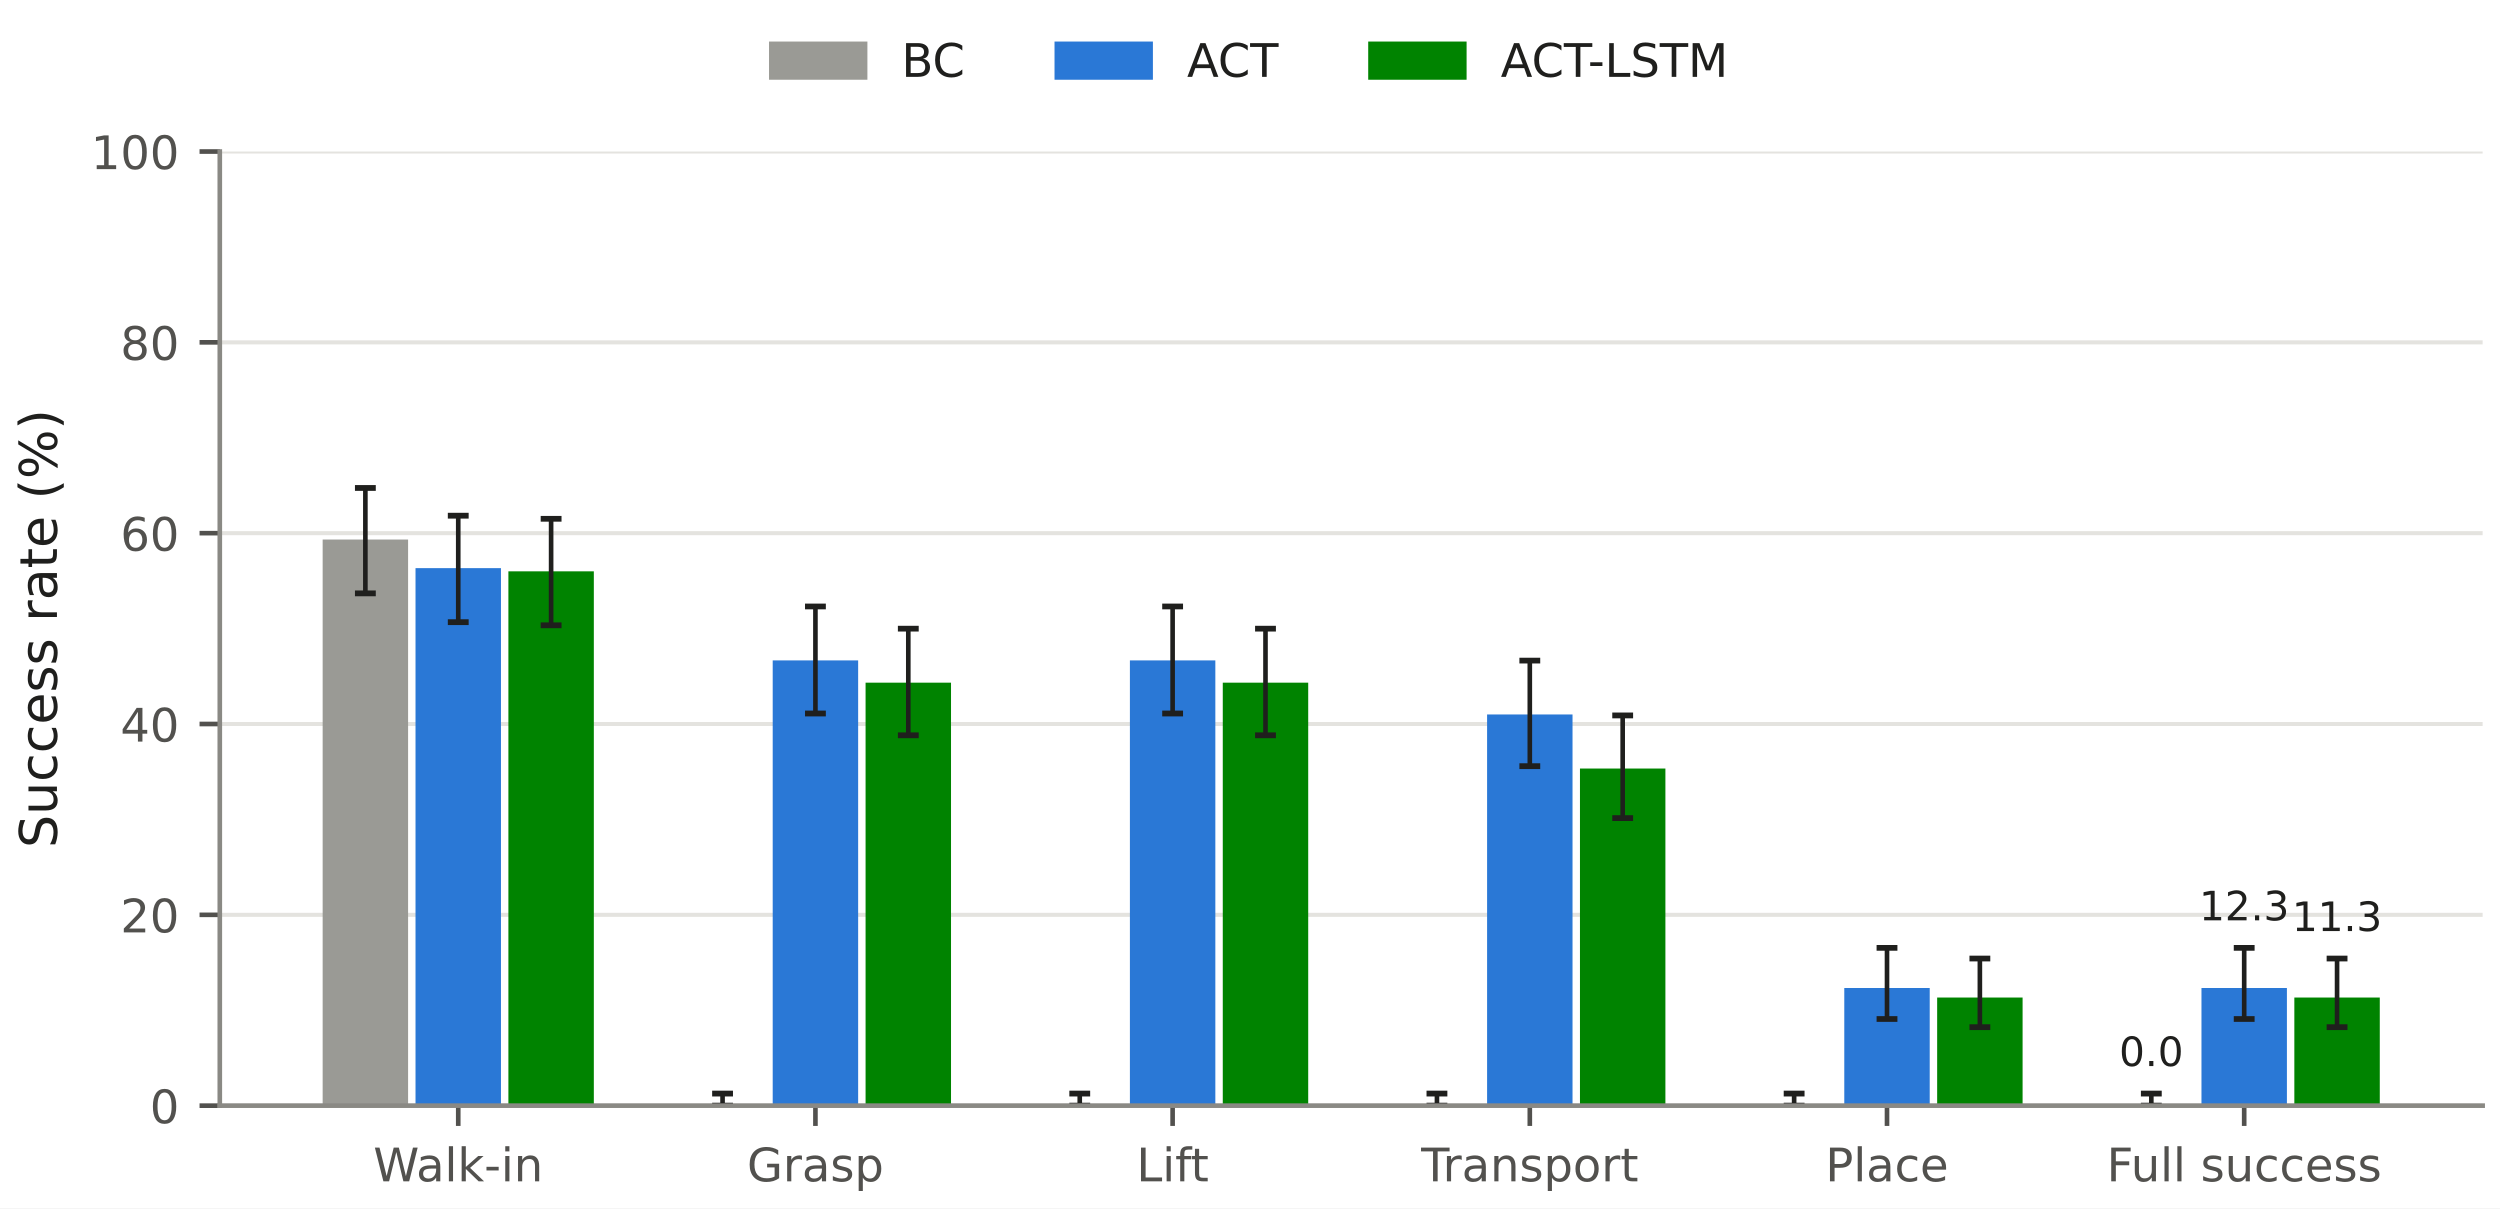
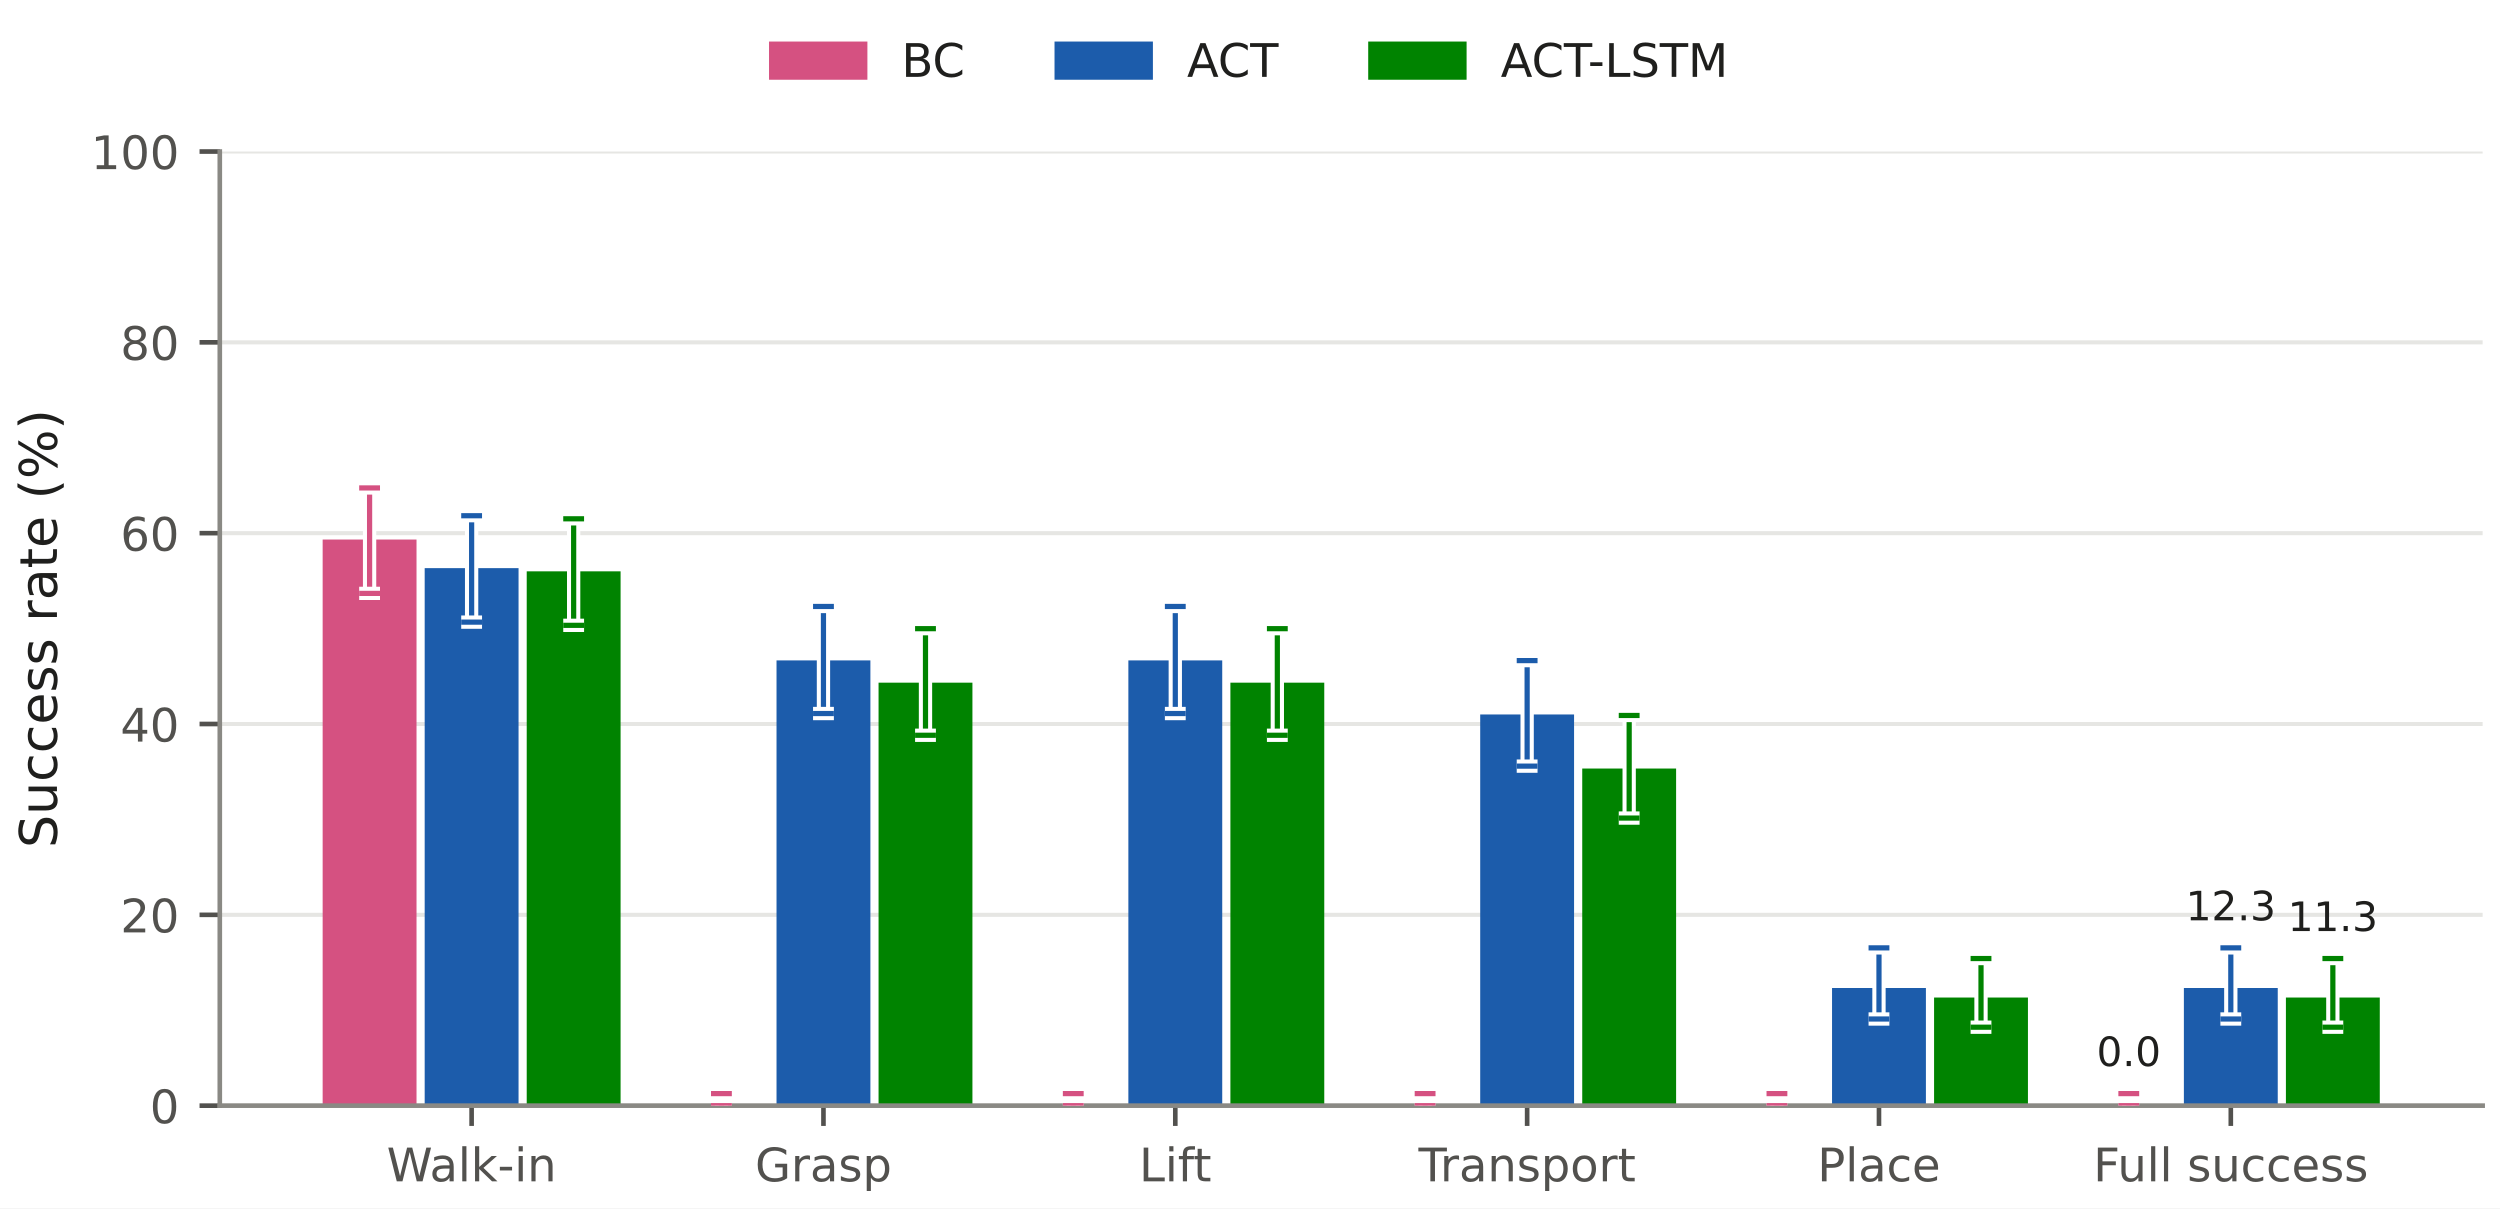
<svg xmlns="http://www.w3.org/2000/svg" xmlns:xlink="http://www.w3.org/1999/xlink" width="432pt" height="208.8pt" viewBox="0 0 432 208.8" version="1.1">
  <defs>
    <style type="text/css">*{stroke-linejoin: round; stroke-linecap: butt}</style>
  </defs>
  <g id="figure_1">
    <g id="patch_1">
      <path d="M 0 208.8  L 432 208.8  L 432 0  L 0 0  z " style="fill: #ffffff" />
    </g>
    <g id="axes_1">
      <g id="patch_2">
        <path d="M 37.981 191.057  L 429 191.057  L 429 26.183  L 37.981 26.183  z " style="fill: #ffffff" />
      </g>
      <g id="matplotlib.axis_1">
        <g id="xtick_1">
          <g id="line2d_1">
            <defs>
-               <path id="m5673104d78" d="M 0 0  L 0 3.5  " style="stroke: #52514e; stroke-width: 0.8" />
+               <path id="mef07e3d6de" d="M 0 0  L 0 3.5  " style="stroke: #52514e; stroke-width: 0.8" />
            </defs>
            <g>
-               <use xlink:href="#m5673104d78" x="79.184" y="191.057" style="fill: #52514e; stroke: #52514e; stroke-width: 0.8" />
+               <use xlink:href="#mef07e3d6de" x="81.496" y="191.057" style="fill: #52514e; stroke: #52514e; stroke-width: 0.8" />
            </g>
          </g>
          <g id="text_1">
-             <text style="fill: #52514e; font: 8px 'DejaVu Sans'; text-anchor: middle" x="79.184" y="204.136" transform="rotate(-0 79.184 204.136)">Walk-in</text>
+             <text style="fill: #52514e; font: 8px 'DejaVu Sans'; text-anchor: middle" x="81.496" y="204.136" transform="rotate(-0 81.4959 204.136)">Walk-in</text>
          </g>
        </g>
        <g id="xtick_2">
          <g id="line2d_2">
            <g>
-               <use xlink:href="#m5673104d78" x="140.906" y="191.057" style="fill: #52514e; stroke: #52514e; stroke-width: 0.8" />
+               <use xlink:href="#mef07e3d6de" x="142.294" y="191.057" style="fill: #52514e; stroke: #52514e; stroke-width: 0.8" />
            </g>
          </g>
          <g id="text_2">
-             <text style="fill: #52514e; font: 8px 'DejaVu Sans'; text-anchor: middle" x="140.906" y="204.136" transform="rotate(-0 140.9065 204.136)">Grasp</text>
+             <text style="fill: #52514e; font: 8px 'DejaVu Sans'; text-anchor: middle" x="142.294" y="204.136" transform="rotate(-0 142.2936 204.136)">Grasp</text>
          </g>
        </g>
        <g id="xtick_3">
          <g id="line2d_3">
            <g>
-               <use xlink:href="#m5673104d78" x="202.629" y="191.057" style="fill: #52514e; stroke: #52514e; stroke-width: 0.8" />
+               <use xlink:href="#mef07e3d6de" x="203.091" y="191.057" style="fill: #52514e; stroke: #52514e; stroke-width: 0.8" />
            </g>
          </g>
          <g id="text_3">
-             <text style="fill: #52514e; font: 8px 'DejaVu Sans'; text-anchor: middle" x="202.629" y="204.136" transform="rotate(-0 202.6289 204.136)">Lift</text>
+             <text style="fill: #52514e; font: 8px 'DejaVu Sans'; text-anchor: middle" x="203.091" y="204.136" transform="rotate(-0 203.0913 204.136)">Lift</text>
          </g>
        </g>
        <g id="xtick_4">
          <g id="line2d_4">
            <g>
-               <use xlink:href="#m5673104d78" x="264.351" y="191.057" style="fill: #52514e; stroke: #52514e; stroke-width: 0.8" />
+               <use xlink:href="#mef07e3d6de" x="263.889" y="191.057" style="fill: #52514e; stroke: #52514e; stroke-width: 0.8" />
            </g>
          </g>
          <g id="text_4">
-             <text style="fill: #52514e; font: 8px 'DejaVu Sans'; text-anchor: middle" x="264.351" y="204.136" transform="rotate(-0 264.3514 204.136)">Transport</text>
+             <text style="fill: #52514e; font: 8px 'DejaVu Sans'; text-anchor: middle" x="263.889" y="204.136" transform="rotate(-0 263.889 204.136)">Transport</text>
          </g>
        </g>
        <g id="xtick_5">
          <g id="line2d_5">
            <g>
-               <use xlink:href="#m5673104d78" x="326.074" y="191.057" style="fill: #52514e; stroke: #52514e; stroke-width: 0.8" />
+               <use xlink:href="#mef07e3d6de" x="324.687" y="191.057" style="fill: #52514e; stroke: #52514e; stroke-width: 0.8" />
            </g>
          </g>
          <g id="text_5">
-             <text style="fill: #52514e; font: 8px 'DejaVu Sans'; text-anchor: middle" x="326.074" y="204.136" transform="rotate(-0 326.0738 204.136)">Place</text>
+             <text style="fill: #52514e; font: 8px 'DejaVu Sans'; text-anchor: middle" x="324.687" y="204.136" transform="rotate(-0 324.6867 204.136)">Place</text>
          </g>
        </g>
        <g id="xtick_6">
          <g id="line2d_6">
            <g>
-               <use xlink:href="#m5673104d78" x="387.796" y="191.057" style="fill: #52514e; stroke: #52514e; stroke-width: 0.8" />
+               <use xlink:href="#mef07e3d6de" x="385.484" y="191.057" style="fill: #52514e; stroke: #52514e; stroke-width: 0.8" />
            </g>
          </g>
          <g id="text_6">
-             <text style="fill: #52514e; font: 8px 'DejaVu Sans'; text-anchor: middle" x="387.796" y="204.136" transform="rotate(-0 387.7963 204.136)">Full success</text>
+             <text style="fill: #52514e; font: 8px 'DejaVu Sans'; text-anchor: middle" x="385.484" y="204.136" transform="rotate(-0 385.4844 204.136)">Full success</text>
          </g>
        </g>
      </g>
      <g id="matplotlib.axis_2">
        <g id="ytick_1">
          <g id="line2d_7">
-             <path d="M 37.981 191.057  L 429 191.057  " clip-path="url(#p6063a4e8e9)" style="fill: none; stroke: #e4e3df; stroke-width: 0.7; stroke-linecap: square" />
+             <path d="M 37.981 191.057  L 429 191.057  " clip-path="url(#pc37263e09a)" style="fill: none; stroke: #e6e6e3; stroke-width: 0.7; stroke-linecap: square" />
          </g>
          <g id="line2d_8">
            <defs>
-               <path id="mfb2ad3fed0" d="M 0 0  L -3.5 0  " style="stroke: #52514e; stroke-width: 0.8" />
+               <path id="m39c5b0b1fd" d="M 0 0  L -3.5 0  " style="stroke: #52514e; stroke-width: 0.8" />
            </defs>
            <g>
-               <use xlink:href="#mfb2ad3fed0" x="37.981" y="191.057" style="fill: #52514e; stroke: #52514e; stroke-width: 0.8" />
+               <use xlink:href="#m39c5b0b1fd" x="37.981" y="191.057" style="fill: #52514e; stroke: #52514e; stroke-width: 0.8" />
            </g>
          </g>
          <g id="text_7">
            <text style="fill: #52514e; font: 8px 'DejaVu Sans'; text-anchor: end" x="30.981" y="194.097" transform="rotate(-0 30.98055 194.0966)">0</text>
          </g>
        </g>
        <g id="ytick_2">
          <g id="line2d_9">
-             <path d="M 37.981 158.082  L 429 158.082  " clip-path="url(#p6063a4e8e9)" style="fill: none; stroke: #e4e3df; stroke-width: 0.7; stroke-linecap: square" />
+             <path d="M 37.981 158.082  L 429 158.082  " clip-path="url(#pc37263e09a)" style="fill: none; stroke: #e6e6e3; stroke-width: 0.7; stroke-linecap: square" />
          </g>
          <g id="line2d_10">
            <g>
-               <use xlink:href="#mfb2ad3fed0" x="37.981" y="158.082" style="fill: #52514e; stroke: #52514e; stroke-width: 0.8" />
+               <use xlink:href="#m39c5b0b1fd" x="37.981" y="158.082" style="fill: #52514e; stroke: #52514e; stroke-width: 0.8" />
            </g>
          </g>
          <g id="text_8">
            <text style="fill: #52514e; font: 8px 'DejaVu Sans'; text-anchor: end" x="30.981" y="161.122" transform="rotate(-0 30.98055 161.1217)">20</text>
          </g>
        </g>
        <g id="ytick_3">
          <g id="line2d_11">
-             <path d="M 37.981 125.107  L 429 125.107  " clip-path="url(#p6063a4e8e9)" style="fill: none; stroke: #e4e3df; stroke-width: 0.7; stroke-linecap: square" />
+             <path d="M 37.981 125.107  L 429 125.107  " clip-path="url(#pc37263e09a)" style="fill: none; stroke: #e6e6e3; stroke-width: 0.7; stroke-linecap: square" />
          </g>
          <g id="line2d_12">
            <g>
-               <use xlink:href="#mfb2ad3fed0" x="37.981" y="125.107" style="fill: #52514e; stroke: #52514e; stroke-width: 0.8" />
+               <use xlink:href="#m39c5b0b1fd" x="37.981" y="125.107" style="fill: #52514e; stroke: #52514e; stroke-width: 0.8" />
            </g>
          </g>
          <g id="text_9">
            <text style="fill: #52514e; font: 8px 'DejaVu Sans'; text-anchor: end" x="30.981" y="128.147" transform="rotate(-0 30.98055 128.1468)">40</text>
          </g>
        </g>
        <g id="ytick_4">
          <g id="line2d_13">
-             <path d="M 37.981 92.132  L 429 92.132  " clip-path="url(#p6063a4e8e9)" style="fill: none; stroke: #e4e3df; stroke-width: 0.7; stroke-linecap: square" />
+             <path d="M 37.981 92.132  L 429 92.132  " clip-path="url(#pc37263e09a)" style="fill: none; stroke: #e6e6e3; stroke-width: 0.7; stroke-linecap: square" />
          </g>
          <g id="line2d_14">
            <g>
-               <use xlink:href="#mfb2ad3fed0" x="37.981" y="92.132" style="fill: #52514e; stroke: #52514e; stroke-width: 0.8" />
+               <use xlink:href="#m39c5b0b1fd" x="37.981" y="92.132" style="fill: #52514e; stroke: #52514e; stroke-width: 0.8" />
            </g>
          </g>
          <g id="text_10">
            <text style="fill: #52514e; font: 8px 'DejaVu Sans'; text-anchor: end" x="30.981" y="95.172" transform="rotate(-0 30.98055 95.17184)">60</text>
          </g>
        </g>
        <g id="ytick_5">
          <g id="line2d_15">
-             <path d="M 37.981 59.158  L 429 59.158  " clip-path="url(#p6063a4e8e9)" style="fill: none; stroke: #e4e3df; stroke-width: 0.7; stroke-linecap: square" />
+             <path d="M 37.981 59.158  L 429 59.158  " clip-path="url(#pc37263e09a)" style="fill: none; stroke: #e6e6e3; stroke-width: 0.7; stroke-linecap: square" />
          </g>
          <g id="line2d_16">
            <g>
-               <use xlink:href="#mfb2ad3fed0" x="37.981" y="59.158" style="fill: #52514e; stroke: #52514e; stroke-width: 0.8" />
+               <use xlink:href="#m39c5b0b1fd" x="37.981" y="59.158" style="fill: #52514e; stroke: #52514e; stroke-width: 0.8" />
            </g>
          </g>
          <g id="text_11">
            <text style="fill: #52514e; font: 8px 'DejaVu Sans'; text-anchor: end" x="30.981" y="62.197" transform="rotate(-0 30.98055 62.1969)">80</text>
          </g>
        </g>
        <g id="ytick_6">
          <g id="line2d_17">
-             <path d="M 37.981 26.183  L 429 26.183  " clip-path="url(#p6063a4e8e9)" style="fill: none; stroke: #e4e3df; stroke-width: 0.7; stroke-linecap: square" />
+             <path d="M 37.981 26.183  L 429 26.183  " clip-path="url(#pc37263e09a)" style="fill: none; stroke: #e6e6e3; stroke-width: 0.7; stroke-linecap: square" />
          </g>
          <g id="line2d_18">
            <g>
-               <use xlink:href="#mfb2ad3fed0" x="37.981" y="26.183" style="fill: #52514e; stroke: #52514e; stroke-width: 0.8" />
+               <use xlink:href="#m39c5b0b1fd" x="37.981" y="26.183" style="fill: #52514e; stroke: #52514e; stroke-width: 0.8" />
            </g>
          </g>
          <g id="text_12">
            <text style="fill: #52514e; font: 8px 'DejaVu Sans'; text-anchor: end" x="30.981" y="29.222" transform="rotate(-0 30.98055 29.22197)">100</text>
          </g>
        </g>
        <g id="text_13">
          <text style="fill: #1f1f1d; font: 9px 'DejaVu Sans'; text-anchor: middle" x="9.839" y="108.62" transform="rotate(-90 9.838834 108.6199)">Success rate (%)</text>
        </g>
      </g>
      <g id="patch_3">
-         <path d="M 55.754 191.057  L 70.518 191.057  L 70.518 93.232  L 55.754 93.232  z " clip-path="url(#p6063a4e8e9)" style="fill: #9a9a95" />
+         <path d="M 55.754 191.057  L 71.975 191.057  L 71.975 93.232  L 55.754 93.232  z " clip-path="url(#pc37263e09a)" style="fill: #d55181" />
      </g>
      <g id="patch_4">
-         <path d="M 117.477 191.057  L 132.241 191.057  L 132.241 191.057  L 117.477 191.057  z " clip-path="url(#p6063a4e8e9)" style="fill: #9a9a95" />
+         <path d="M 116.552 191.057  L 132.773 191.057  L 132.773 191.057  L 116.552 191.057  z " clip-path="url(#pc37263e09a)" style="fill: #d55181" />
      </g>
      <g id="patch_5">
-         <path d="M 179.199 191.057  L 193.963 191.057  L 193.963 191.057  L 179.199 191.057  z " clip-path="url(#p6063a4e8e9)" style="fill: #9a9a95" />
+         <path d="M 177.35 191.057  L 193.57 191.057  L 193.57 191.057  L 177.35 191.057  z " clip-path="url(#pc37263e09a)" style="fill: #d55181" />
      </g>
      <g id="patch_6">
-         <path d="M 240.922 191.057  L 255.686 191.057  L 255.686 191.057  L 240.922 191.057  z " clip-path="url(#p6063a4e8e9)" style="fill: #9a9a95" />
+         <path d="M 238.147 191.057  L 254.368 191.057  L 254.368 191.057  L 238.147 191.057  z " clip-path="url(#pc37263e09a)" style="fill: #d55181" />
      </g>
      <g id="patch_7">
-         <path d="M 302.644 191.057  L 317.408 191.057  L 317.408 191.057  L 302.644 191.057  z " clip-path="url(#p6063a4e8e9)" style="fill: #9a9a95" />
+         <path d="M 298.945 191.057  L 315.166 191.057  L 315.166 191.057  L 298.945 191.057  z " clip-path="url(#pc37263e09a)" style="fill: #d55181" />
      </g>
      <g id="patch_8">
-         <path d="M 364.366 191.057  L 379.13 191.057  L 379.13 191.057  L 364.366 191.057  z " clip-path="url(#p6063a4e8e9)" style="fill: #9a9a95" />
+         <path d="M 359.743 191.057  L 375.963 191.057  L 375.963 191.057  L 359.743 191.057  z " clip-path="url(#pc37263e09a)" style="fill: #d55181" />
      </g>
      <g id="patch_9">
-         <path d="M 71.802 191.057  L 86.566 191.057  L 86.566 98.178  L 71.802 98.178  z " clip-path="url(#p6063a4e8e9)" style="fill: #2a78d6" />
+         <path d="M 73.385 191.057  L 89.606 191.057  L 89.606 98.178  L 73.385 98.178  z " clip-path="url(#pc37263e09a)" style="fill: #1c5cab" />
      </g>
      <g id="patch_10">
-         <path d="M 133.524 191.057  L 148.288 191.057  L 148.288 114.116  L 133.524 114.116  z " clip-path="url(#p6063a4e8e9)" style="fill: #2a78d6" />
+         <path d="M 134.183 191.057  L 150.404 191.057  L 150.404 114.116  L 134.183 114.116  z " clip-path="url(#pc37263e09a)" style="fill: #1c5cab" />
      </g>
      <g id="patch_11">
-         <path d="M 195.247 191.057  L 210.011 191.057  L 210.011 114.116  L 195.247 114.116  z " clip-path="url(#p6063a4e8e9)" style="fill: #2a78d6" />
+         <path d="M 194.981 191.057  L 211.202 191.057  L 211.202 114.116  L 194.981 114.116  z " clip-path="url(#pc37263e09a)" style="fill: #1c5cab" />
      </g>
      <g id="patch_12">
-         <path d="M 256.969 191.057  L 271.733 191.057  L 271.733 123.459  L 256.969 123.459  z " clip-path="url(#p6063a4e8e9)" style="fill: #2a78d6" />
+         <path d="M 255.779 191.057  L 271.999 191.057  L 271.999 123.459  L 255.779 123.459  z " clip-path="url(#pc37263e09a)" style="fill: #1c5cab" />
      </g>
      <g id="patch_13">
-         <path d="M 318.692 191.057  L 333.456 191.057  L 333.456 170.723  L 318.692 170.723  z " clip-path="url(#p6063a4e8e9)" style="fill: #2a78d6" />
+         <path d="M 316.576 191.057  L 332.797 191.057  L 332.797 170.723  L 316.576 170.723  z " clip-path="url(#pc37263e09a)" style="fill: #1c5cab" />
      </g>
      <g id="patch_14">
-         <path d="M 380.414 191.057  L 395.178 191.057  L 395.178 170.723  L 380.414 170.723  z " clip-path="url(#p6063a4e8e9)" style="fill: #2a78d6" />
+         <path d="M 377.374 191.057  L 393.595 191.057  L 393.595 170.723  L 377.374 170.723  z " clip-path="url(#pc37263e09a)" style="fill: #1c5cab" />
      </g>
      <g id="patch_15">
-         <path d="M 87.85 191.057  L 102.614 191.057  L 102.614 98.727  L 87.85 98.727  z " clip-path="url(#p6063a4e8e9)" style="fill: #008300" />
+         <path d="M 91.017 191.057  L 107.238 191.057  L 107.238 98.727  L 91.017 98.727  z " clip-path="url(#pc37263e09a)" style="fill: #008300" />
      </g>
      <g id="patch_16">
-         <path d="M 149.572 191.057  L 164.336 191.057  L 164.336 117.963  L 149.572 117.963  z " clip-path="url(#p6063a4e8e9)" style="fill: #008300" />
+         <path d="M 151.815 191.057  L 168.035 191.057  L 168.035 117.963  L 151.815 117.963  z " clip-path="url(#pc37263e09a)" style="fill: #008300" />
      </g>
      <g id="patch_17">
-         <path d="M 211.295 191.057  L 226.059 191.057  L 226.059 117.963  L 211.295 117.963  z " clip-path="url(#p6063a4e8e9)" style="fill: #008300" />
+         <path d="M 212.612 191.057  L 228.833 191.057  L 228.833 117.963  L 212.612 117.963  z " clip-path="url(#pc37263e09a)" style="fill: #008300" />
      </g>
      <g id="patch_18">
-         <path d="M 273.017 191.057  L 287.781 191.057  L 287.781 132.802  L 273.017 132.802  z " clip-path="url(#p6063a4e8e9)" style="fill: #008300" />
+         <path d="M 273.41 191.057  L 289.631 191.057  L 289.631 132.802  L 273.41 132.802  z " clip-path="url(#pc37263e09a)" style="fill: #008300" />
      </g>
      <g id="patch_19">
-         <path d="M 334.74 191.057  L 349.504 191.057  L 349.504 172.371  L 334.74 172.371  z " clip-path="url(#p6063a4e8e9)" style="fill: #008300" />
+         <path d="M 334.208 191.057  L 350.428 191.057  L 350.428 172.371  L 334.208 172.371  z " clip-path="url(#pc37263e09a)" style="fill: #008300" />
      </g>
      <g id="patch_20">
-         <path d="M 396.462 191.057  L 411.226 191.057  L 411.226 172.371  L 396.462 172.371  z " clip-path="url(#p6063a4e8e9)" style="fill: #008300" />
-       </g>
-       <g id="LineCollection_1">
-         <path d="M 63.136 102.535  L 63.136 84.318  " clip-path="url(#p6063a4e8e9)" style="fill: none; stroke: #1f1f1d; stroke-width: 0.8" />
-         <path d="M 124.859 191.057  L 124.859 188.973  " clip-path="url(#p6063a4e8e9)" style="fill: none; stroke: #1f1f1d; stroke-width: 0.8" />
-         <path d="M 186.581 191.057  L 186.581 188.973  " clip-path="url(#p6063a4e8e9)" style="fill: none; stroke: #1f1f1d; stroke-width: 0.8" />
-         <path d="M 248.304 191.057  L 248.304 188.973  " clip-path="url(#p6063a4e8e9)" style="fill: none; stroke: #1f1f1d; stroke-width: 0.8" />
-         <path d="M 310.026 191.057  L 310.026 188.973  " clip-path="url(#p6063a4e8e9)" style="fill: none; stroke: #1f1f1d; stroke-width: 0.8" />
-         <path d="M 371.748 191.057  L 371.748 188.973  " clip-path="url(#p6063a4e8e9)" style="fill: none; stroke: #1f1f1d; stroke-width: 0.8" />
-       </g>
-       <g id="line2d_19">
-         <defs>
-           <path id="me6c427ae52" d="M 1.8 0  L -1.8 -0  " style="stroke: #1f1f1d" />
-         </defs>
-         <g clip-path="url(#p6063a4e8e9)">
-           <use xlink:href="#me6c427ae52" x="63.136" y="102.535" style="fill: #1f1f1d; stroke: #1f1f1d" />
-           <use xlink:href="#me6c427ae52" x="124.859" y="191.057" style="fill: #1f1f1d; stroke: #1f1f1d" />
-           <use xlink:href="#me6c427ae52" x="186.581" y="191.057" style="fill: #1f1f1d; stroke: #1f1f1d" />
-           <use xlink:href="#me6c427ae52" x="248.304" y="191.057" style="fill: #1f1f1d; stroke: #1f1f1d" />
-           <use xlink:href="#me6c427ae52" x="310.026" y="191.057" style="fill: #1f1f1d; stroke: #1f1f1d" />
-           <use xlink:href="#me6c427ae52" x="371.748" y="191.057" style="fill: #1f1f1d; stroke: #1f1f1d" />
-         </g>
-       </g>
-       <g id="line2d_20">
-         <g clip-path="url(#p6063a4e8e9)">
-           <use xlink:href="#me6c427ae52" x="63.136" y="84.318" style="fill: #1f1f1d; stroke: #1f1f1d" />
-           <use xlink:href="#me6c427ae52" x="124.859" y="188.973" style="fill: #1f1f1d; stroke: #1f1f1d" />
-           <use xlink:href="#me6c427ae52" x="186.581" y="188.973" style="fill: #1f1f1d; stroke: #1f1f1d" />
-           <use xlink:href="#me6c427ae52" x="248.304" y="188.973" style="fill: #1f1f1d; stroke: #1f1f1d" />
-           <use xlink:href="#me6c427ae52" x="310.026" y="188.973" style="fill: #1f1f1d; stroke: #1f1f1d" />
-           <use xlink:href="#me6c427ae52" x="371.748" y="188.973" style="fill: #1f1f1d; stroke: #1f1f1d" />
-         </g>
-       </g>
-       <g id="LineCollection_2">
-         <path d="M 79.184 107.506  L 79.184 89.114  " clip-path="url(#p6063a4e8e9)" style="fill: none; stroke: #1f1f1d; stroke-width: 0.8" />
-         <path d="M 140.906 123.295  L 140.906 104.797  " clip-path="url(#p6063a4e8e9)" style="fill: none; stroke: #1f1f1d; stroke-width: 0.8" />
-         <path d="M 202.629 123.295  L 202.629 104.797  " clip-path="url(#p6063a4e8e9)" style="fill: none; stroke: #1f1f1d; stroke-width: 0.8" />
-         <path d="M 264.351 132.391  L 264.351 114.151  " clip-path="url(#p6063a4e8e9)" style="fill: none; stroke: #1f1f1d; stroke-width: 0.8" />
-         <path d="M 326.074 176.084  L 326.074 163.791  " clip-path="url(#p6063a4e8e9)" style="fill: none; stroke: #1f1f1d; stroke-width: 0.8" />
-         <path d="M 387.796 176.084  L 387.796 163.791  " clip-path="url(#p6063a4e8e9)" style="fill: none; stroke: #1f1f1d; stroke-width: 0.8" />
-       </g>
-       <g id="line2d_21">
-         <g clip-path="url(#p6063a4e8e9)">
-           <use xlink:href="#me6c427ae52" x="79.184" y="107.506" style="fill: #1f1f1d; stroke: #1f1f1d" />
-           <use xlink:href="#me6c427ae52" x="140.906" y="123.295" style="fill: #1f1f1d; stroke: #1f1f1d" />
-           <use xlink:href="#me6c427ae52" x="202.629" y="123.295" style="fill: #1f1f1d; stroke: #1f1f1d" />
-           <use xlink:href="#me6c427ae52" x="264.351" y="132.391" style="fill: #1f1f1d; stroke: #1f1f1d" />
-           <use xlink:href="#me6c427ae52" x="326.074" y="176.084" style="fill: #1f1f1d; stroke: #1f1f1d" />
-           <use xlink:href="#me6c427ae52" x="387.796" y="176.084" style="fill: #1f1f1d; stroke: #1f1f1d" />
-         </g>
-       </g>
-       <g id="line2d_22">
-         <g clip-path="url(#p6063a4e8e9)">
-           <use xlink:href="#me6c427ae52" x="79.184" y="89.114" style="fill: #1f1f1d; stroke: #1f1f1d" />
-           <use xlink:href="#me6c427ae52" x="140.906" y="104.797" style="fill: #1f1f1d; stroke: #1f1f1d" />
-           <use xlink:href="#me6c427ae52" x="202.629" y="104.797" style="fill: #1f1f1d; stroke: #1f1f1d" />
-           <use xlink:href="#me6c427ae52" x="264.351" y="114.151" style="fill: #1f1f1d; stroke: #1f1f1d" />
-           <use xlink:href="#me6c427ae52" x="326.074" y="163.791" style="fill: #1f1f1d; stroke: #1f1f1d" />
-           <use xlink:href="#me6c427ae52" x="387.796" y="163.791" style="fill: #1f1f1d; stroke: #1f1f1d" />
-         </g>
-       </g>
-       <g id="LineCollection_3">
-         <path d="M 95.232 108.056  L 95.232 89.649  " clip-path="url(#p6063a4e8e9)" style="fill: none; stroke: #1f1f1d; stroke-width: 0.8" />
-         <path d="M 156.954 127.055  L 156.954 108.634  " clip-path="url(#p6063a4e8e9)" style="fill: none; stroke: #1f1f1d; stroke-width: 0.8" />
-         <path d="M 218.677 127.055  L 218.677 108.634  " clip-path="url(#p6063a4e8e9)" style="fill: none; stroke: #1f1f1d; stroke-width: 0.8" />
-         <path d="M 280.399 141.363  L 280.399 123.629  " clip-path="url(#p6063a4e8e9)" style="fill: none; stroke: #1f1f1d; stroke-width: 0.8" />
-         <path d="M 342.122 177.497  L 342.122 165.634  " clip-path="url(#p6063a4e8e9)" style="fill: none; stroke: #1f1f1d; stroke-width: 0.8" />
-         <path d="M 403.844 177.497  L 403.844 165.634  " clip-path="url(#p6063a4e8e9)" style="fill: none; stroke: #1f1f1d; stroke-width: 0.8" />
-       </g>
-       <g id="line2d_23">
-         <g clip-path="url(#p6063a4e8e9)">
-           <use xlink:href="#me6c427ae52" x="95.232" y="108.056" style="fill: #1f1f1d; stroke: #1f1f1d" />
-           <use xlink:href="#me6c427ae52" x="156.954" y="127.055" style="fill: #1f1f1d; stroke: #1f1f1d" />
-           <use xlink:href="#me6c427ae52" x="218.677" y="127.055" style="fill: #1f1f1d; stroke: #1f1f1d" />
-           <use xlink:href="#me6c427ae52" x="280.399" y="141.363" style="fill: #1f1f1d; stroke: #1f1f1d" />
-           <use xlink:href="#me6c427ae52" x="342.122" y="177.497" style="fill: #1f1f1d; stroke: #1f1f1d" />
-           <use xlink:href="#me6c427ae52" x="403.844" y="177.497" style="fill: #1f1f1d; stroke: #1f1f1d" />
-         </g>
-       </g>
-       <g id="line2d_24">
-         <g clip-path="url(#p6063a4e8e9)">
-           <use xlink:href="#me6c427ae52" x="95.232" y="89.649" style="fill: #1f1f1d; stroke: #1f1f1d" />
-           <use xlink:href="#me6c427ae52" x="156.954" y="108.634" style="fill: #1f1f1d; stroke: #1f1f1d" />
-           <use xlink:href="#me6c427ae52" x="218.677" y="108.634" style="fill: #1f1f1d; stroke: #1f1f1d" />
-           <use xlink:href="#me6c427ae52" x="280.399" y="123.629" style="fill: #1f1f1d; stroke: #1f1f1d" />
-           <use xlink:href="#me6c427ae52" x="342.122" y="165.634" style="fill: #1f1f1d; stroke: #1f1f1d" />
-           <use xlink:href="#me6c427ae52" x="403.844" y="165.634" style="fill: #1f1f1d; stroke: #1f1f1d" />
-         </g>
+         <path d="M 395.005 191.057  L 411.226 191.057  L 411.226 172.371  L 395.005 172.371  z " clip-path="url(#pc37263e09a)" style="fill: #008300" />
      </g>
      <g id="patch_21">
        <path d="M 37.981 191.057  L 37.981 26.183  " style="fill: none; stroke: #8a8984; stroke-width: 0.8; stroke-linejoin: miter; stroke-linecap: square" />
      </g>
      <g id="patch_22">
        <path d="M 37.981 191.057  L 429 191.057  " style="fill: none; stroke: #8a8984; stroke-width: 0.8; stroke-linejoin: miter; stroke-linecap: square" />
      </g>
+       <g id="LineCollection_1">
+         <path d="M 63.865 102.535  L 63.865 84.318  " clip-path="url(#pc37263e09a)" style="fill: none; stroke: #ffffff; stroke-width: 2.3" />
+         <path d="M 124.662 191.057  L 124.662 188.973  " clip-path="url(#pc37263e09a)" style="fill: none; stroke: #ffffff; stroke-width: 2.3" />
+         <path d="M 185.46 191.057  L 185.46 188.973  " clip-path="url(#pc37263e09a)" style="fill: none; stroke: #ffffff; stroke-width: 2.3" />
+         <path d="M 246.258 191.057  L 246.258 188.973  " clip-path="url(#pc37263e09a)" style="fill: none; stroke: #ffffff; stroke-width: 2.3" />
+         <path d="M 307.055 191.057  L 307.055 188.973  " clip-path="url(#pc37263e09a)" style="fill: none; stroke: #ffffff; stroke-width: 2.3" />
+         <path d="M 367.853 191.057  L 367.853 188.973  " clip-path="url(#pc37263e09a)" style="fill: none; stroke: #ffffff; stroke-width: 2.3" />
+         <path d="M 63.865 102.535  L 63.865 84.318  " clip-path="url(#pc37263e09a)" style="fill: none; stroke: #d55181; stroke-width: 0.9" />
+         <path d="M 124.662 191.057  L 124.662 188.973  " clip-path="url(#pc37263e09a)" style="fill: none; stroke: #d55181; stroke-width: 0.9" />
+         <path d="M 185.46 191.057  L 185.46 188.973  " clip-path="url(#pc37263e09a)" style="fill: none; stroke: #d55181; stroke-width: 0.9" />
+         <path d="M 246.258 191.057  L 246.258 188.973  " clip-path="url(#pc37263e09a)" style="fill: none; stroke: #d55181; stroke-width: 0.9" />
+         <path d="M 307.055 191.057  L 307.055 188.973  " clip-path="url(#pc37263e09a)" style="fill: none; stroke: #d55181; stroke-width: 0.9" />
+         <path d="M 367.853 191.057  L 367.853 188.973  " clip-path="url(#pc37263e09a)" style="fill: none; stroke: #d55181; stroke-width: 0.9" />
+       </g>
+       <g id="line2d_19">
+         <path d="M 65.665 102.535  L 62.065 102.535  " clip-path="url(#pc37263e09a)" style="fill: #d55181; stroke: #ffffff; stroke-width: 2.3" />
+         <path d="M 126.462 191.057  L 122.862 191.057  " clip-path="url(#pc37263e09a)" style="fill: #d55181; stroke: #ffffff; stroke-width: 2.3" />
+         <path d="M 187.26 191.057  L 183.66 191.057  " clip-path="url(#pc37263e09a)" style="fill: #d55181; stroke: #ffffff; stroke-width: 2.3" />
+         <path d="M 248.058 191.057  L 244.458 191.057  " clip-path="url(#pc37263e09a)" style="fill: #d55181; stroke: #ffffff; stroke-width: 2.3" />
+         <path d="M 308.855 191.057  L 305.255 191.057  " clip-path="url(#pc37263e09a)" style="fill: #d55181; stroke: #ffffff; stroke-width: 2.3" />
+         <path d="M 369.653 191.057  L 366.053 191.057  " clip-path="url(#pc37263e09a)" style="fill: #d55181; stroke: #ffffff; stroke-width: 2.3" />
+         <path d="M 65.665 102.535  L 62.065 102.535  " clip-path="url(#pc37263e09a)" style="fill: #d55181; stroke: #d55181; stroke-width: 0.9" />
+         <path d="M 126.462 191.057  L 122.862 191.057  " clip-path="url(#pc37263e09a)" style="fill: #d55181; stroke: #d55181; stroke-width: 0.9" />
+         <path d="M 187.26 191.057  L 183.66 191.057  " clip-path="url(#pc37263e09a)" style="fill: #d55181; stroke: #d55181; stroke-width: 0.9" />
+         <path d="M 248.058 191.057  L 244.458 191.057  " clip-path="url(#pc37263e09a)" style="fill: #d55181; stroke: #d55181; stroke-width: 0.9" />
+         <path d="M 308.855 191.057  L 305.255 191.057  " clip-path="url(#pc37263e09a)" style="fill: #d55181; stroke: #d55181; stroke-width: 0.9" />
+         <path d="M 369.653 191.057  L 366.053 191.057  " clip-path="url(#pc37263e09a)" style="fill: #d55181; stroke: #d55181; stroke-width: 0.9" />
+       </g>
+       <g id="line2d_20">
+         <path d="M 65.665 84.318  L 62.065 84.318  " clip-path="url(#pc37263e09a)" style="fill: #d55181; stroke: #ffffff; stroke-width: 2.3" />
+         <path d="M 126.462 188.973  L 122.862 188.973  " clip-path="url(#pc37263e09a)" style="fill: #d55181; stroke: #ffffff; stroke-width: 2.3" />
+         <path d="M 187.26 188.973  L 183.66 188.973  " clip-path="url(#pc37263e09a)" style="fill: #d55181; stroke: #ffffff; stroke-width: 2.3" />
+         <path d="M 248.058 188.973  L 244.458 188.973  " clip-path="url(#pc37263e09a)" style="fill: #d55181; stroke: #ffffff; stroke-width: 2.3" />
+         <path d="M 308.855 188.973  L 305.255 188.973  " clip-path="url(#pc37263e09a)" style="fill: #d55181; stroke: #ffffff; stroke-width: 2.3" />
+         <path d="M 369.653 188.973  L 366.053 188.973  " clip-path="url(#pc37263e09a)" style="fill: #d55181; stroke: #ffffff; stroke-width: 2.3" />
+         <path d="M 65.665 84.318  L 62.065 84.318  " clip-path="url(#pc37263e09a)" style="fill: #d55181; stroke: #d55181; stroke-width: 0.9" />
+         <path d="M 126.462 188.973  L 122.862 188.973  " clip-path="url(#pc37263e09a)" style="fill: #d55181; stroke: #d55181; stroke-width: 0.9" />
+         <path d="M 187.26 188.973  L 183.66 188.973  " clip-path="url(#pc37263e09a)" style="fill: #d55181; stroke: #d55181; stroke-width: 0.9" />
+         <path d="M 248.058 188.973  L 244.458 188.973  " clip-path="url(#pc37263e09a)" style="fill: #d55181; stroke: #d55181; stroke-width: 0.9" />
+         <path d="M 308.855 188.973  L 305.255 188.973  " clip-path="url(#pc37263e09a)" style="fill: #d55181; stroke: #d55181; stroke-width: 0.9" />
+         <path d="M 369.653 188.973  L 366.053 188.973  " clip-path="url(#pc37263e09a)" style="fill: #d55181; stroke: #d55181; stroke-width: 0.9" />
+       </g>
      <g id="text_14">
-         <text style="fill: #1f1f1d; font: 7px 'DejaVu Sans'; text-anchor: middle" x="371.748" y="184.219" transform="rotate(-0 371.7485 184.2195)">0.0</text>
+         <text style="fill: #1f1f1d; font: 7px 'DejaVu Sans'; text-anchor: middle" x="367.853" y="184.219" transform="rotate(-0 367.8531 184.2195)">0.0</text>
+       </g>
+       <g id="LineCollection_2">
+         <path d="M 81.496 107.506  L 81.496 89.114  " clip-path="url(#pc37263e09a)" style="fill: none; stroke: #ffffff; stroke-width: 2.3" />
+         <path d="M 142.294 123.295  L 142.294 104.797  " clip-path="url(#pc37263e09a)" style="fill: none; stroke: #ffffff; stroke-width: 2.3" />
+         <path d="M 203.091 123.295  L 203.091 104.797  " clip-path="url(#pc37263e09a)" style="fill: none; stroke: #ffffff; stroke-width: 2.3" />
+         <path d="M 263.889 132.391  L 263.889 114.151  " clip-path="url(#pc37263e09a)" style="fill: none; stroke: #ffffff; stroke-width: 2.3" />
+         <path d="M 324.687 176.084  L 324.687 163.791  " clip-path="url(#pc37263e09a)" style="fill: none; stroke: #ffffff; stroke-width: 2.3" />
+         <path d="M 385.484 176.084  L 385.484 163.791  " clip-path="url(#pc37263e09a)" style="fill: none; stroke: #ffffff; stroke-width: 2.3" />
+         <path d="M 81.496 107.506  L 81.496 89.114  " clip-path="url(#pc37263e09a)" style="fill: none; stroke: #1c5cab; stroke-width: 0.9" />
+         <path d="M 142.294 123.295  L 142.294 104.797  " clip-path="url(#pc37263e09a)" style="fill: none; stroke: #1c5cab; stroke-width: 0.9" />
+         <path d="M 203.091 123.295  L 203.091 104.797  " clip-path="url(#pc37263e09a)" style="fill: none; stroke: #1c5cab; stroke-width: 0.9" />
+         <path d="M 263.889 132.391  L 263.889 114.151  " clip-path="url(#pc37263e09a)" style="fill: none; stroke: #1c5cab; stroke-width: 0.9" />
+         <path d="M 324.687 176.084  L 324.687 163.791  " clip-path="url(#pc37263e09a)" style="fill: none; stroke: #1c5cab; stroke-width: 0.9" />
+         <path d="M 385.484 176.084  L 385.484 163.791  " clip-path="url(#pc37263e09a)" style="fill: none; stroke: #1c5cab; stroke-width: 0.9" />
+       </g>
+       <g id="line2d_21">
+         <path d="M 83.296 107.506  L 79.696 107.506  " clip-path="url(#pc37263e09a)" style="fill: #1c5cab; stroke: #ffffff; stroke-width: 2.3" />
+         <path d="M 144.094 123.295  L 140.494 123.295  " clip-path="url(#pc37263e09a)" style="fill: #1c5cab; stroke: #ffffff; stroke-width: 2.3" />
+         <path d="M 204.891 123.295  L 201.291 123.295  " clip-path="url(#pc37263e09a)" style="fill: #1c5cab; stroke: #ffffff; stroke-width: 2.3" />
+         <path d="M 265.689 132.391  L 262.089 132.391  " clip-path="url(#pc37263e09a)" style="fill: #1c5cab; stroke: #ffffff; stroke-width: 2.3" />
+         <path d="M 326.487 176.084  L 322.887 176.084  " clip-path="url(#pc37263e09a)" style="fill: #1c5cab; stroke: #ffffff; stroke-width: 2.3" />
+         <path d="M 387.284 176.084  L 383.684 176.084  " clip-path="url(#pc37263e09a)" style="fill: #1c5cab; stroke: #ffffff; stroke-width: 2.3" />
+         <path d="M 83.296 107.506  L 79.696 107.506  " clip-path="url(#pc37263e09a)" style="fill: #1c5cab; stroke: #1c5cab; stroke-width: 0.9" />
+         <path d="M 144.094 123.295  L 140.494 123.295  " clip-path="url(#pc37263e09a)" style="fill: #1c5cab; stroke: #1c5cab; stroke-width: 0.9" />
+         <path d="M 204.891 123.295  L 201.291 123.295  " clip-path="url(#pc37263e09a)" style="fill: #1c5cab; stroke: #1c5cab; stroke-width: 0.9" />
+         <path d="M 265.689 132.391  L 262.089 132.391  " clip-path="url(#pc37263e09a)" style="fill: #1c5cab; stroke: #1c5cab; stroke-width: 0.9" />
+         <path d="M 326.487 176.084  L 322.887 176.084  " clip-path="url(#pc37263e09a)" style="fill: #1c5cab; stroke: #1c5cab; stroke-width: 0.9" />
+         <path d="M 387.284 176.084  L 383.684 176.084  " clip-path="url(#pc37263e09a)" style="fill: #1c5cab; stroke: #1c5cab; stroke-width: 0.9" />
+       </g>
+       <g id="line2d_22">
+         <path d="M 83.296 89.114  L 79.696 89.114  " clip-path="url(#pc37263e09a)" style="fill: #1c5cab; stroke: #ffffff; stroke-width: 2.3" />
+         <path d="M 144.094 104.797  L 140.494 104.797  " clip-path="url(#pc37263e09a)" style="fill: #1c5cab; stroke: #ffffff; stroke-width: 2.3" />
+         <path d="M 204.891 104.797  L 201.291 104.797  " clip-path="url(#pc37263e09a)" style="fill: #1c5cab; stroke: #ffffff; stroke-width: 2.3" />
+         <path d="M 265.689 114.151  L 262.089 114.151  " clip-path="url(#pc37263e09a)" style="fill: #1c5cab; stroke: #ffffff; stroke-width: 2.3" />
+         <path d="M 326.487 163.791  L 322.887 163.791  " clip-path="url(#pc37263e09a)" style="fill: #1c5cab; stroke: #ffffff; stroke-width: 2.3" />
+         <path d="M 387.284 163.791  L 383.684 163.791  " clip-path="url(#pc37263e09a)" style="fill: #1c5cab; stroke: #ffffff; stroke-width: 2.3" />
+         <path d="M 83.296 89.114  L 79.696 89.114  " clip-path="url(#pc37263e09a)" style="fill: #1c5cab; stroke: #1c5cab; stroke-width: 0.9" />
+         <path d="M 144.094 104.797  L 140.494 104.797  " clip-path="url(#pc37263e09a)" style="fill: #1c5cab; stroke: #1c5cab; stroke-width: 0.9" />
+         <path d="M 204.891 104.797  L 201.291 104.797  " clip-path="url(#pc37263e09a)" style="fill: #1c5cab; stroke: #1c5cab; stroke-width: 0.9" />
+         <path d="M 265.689 114.151  L 262.089 114.151  " clip-path="url(#pc37263e09a)" style="fill: #1c5cab; stroke: #1c5cab; stroke-width: 0.9" />
+         <path d="M 326.487 163.791  L 322.887 163.791  " clip-path="url(#pc37263e09a)" style="fill: #1c5cab; stroke: #1c5cab; stroke-width: 0.9" />
+         <path d="M 387.284 163.791  L 383.684 163.791  " clip-path="url(#pc37263e09a)" style="fill: #1c5cab; stroke: #1c5cab; stroke-width: 0.9" />
      </g>
      <g id="text_15">
-         <text style="fill: #1f1f1d; font: 7px 'DejaVu Sans'; text-anchor: middle" x="387.796" y="159.038" transform="rotate(-0 387.7963 159.038)">12.3</text>
+         <text style="fill: #1f1f1d; font: 7px 'DejaVu Sans'; text-anchor: middle" x="385.484" y="159.038" transform="rotate(-0 385.4844 159.038)">12.3</text>
+       </g>
+       <g id="LineCollection_3">
+         <path d="M 99.127 108.056  L 99.127 89.649  " clip-path="url(#pc37263e09a)" style="fill: none; stroke: #ffffff; stroke-width: 2.3" />
+         <path d="M 159.925 127.055  L 159.925 108.634  " clip-path="url(#pc37263e09a)" style="fill: none; stroke: #ffffff; stroke-width: 2.3" />
+         <path d="M 220.723 127.055  L 220.723 108.634  " clip-path="url(#pc37263e09a)" style="fill: none; stroke: #ffffff; stroke-width: 2.3" />
+         <path d="M 281.52 141.363  L 281.52 123.629  " clip-path="url(#pc37263e09a)" style="fill: none; stroke: #ffffff; stroke-width: 2.3" />
+         <path d="M 342.318 177.497  L 342.318 165.634  " clip-path="url(#pc37263e09a)" style="fill: none; stroke: #ffffff; stroke-width: 2.3" />
+         <path d="M 403.116 177.497  L 403.116 165.634  " clip-path="url(#pc37263e09a)" style="fill: none; stroke: #ffffff; stroke-width: 2.3" />
+         <path d="M 99.127 108.056  L 99.127 89.649  " clip-path="url(#pc37263e09a)" style="fill: none; stroke: #008300; stroke-width: 0.9" />
+         <path d="M 159.925 127.055  L 159.925 108.634  " clip-path="url(#pc37263e09a)" style="fill: none; stroke: #008300; stroke-width: 0.9" />
+         <path d="M 220.723 127.055  L 220.723 108.634  " clip-path="url(#pc37263e09a)" style="fill: none; stroke: #008300; stroke-width: 0.9" />
+         <path d="M 281.52 141.363  L 281.52 123.629  " clip-path="url(#pc37263e09a)" style="fill: none; stroke: #008300; stroke-width: 0.9" />
+         <path d="M 342.318 177.497  L 342.318 165.634  " clip-path="url(#pc37263e09a)" style="fill: none; stroke: #008300; stroke-width: 0.9" />
+         <path d="M 403.116 177.497  L 403.116 165.634  " clip-path="url(#pc37263e09a)" style="fill: none; stroke: #008300; stroke-width: 0.9" />
+       </g>
+       <g id="line2d_23">
+         <path d="M 100.927 108.056  L 97.327 108.056  " clip-path="url(#pc37263e09a)" style="fill: #008300; stroke: #ffffff; stroke-width: 2.3" />
+         <path d="M 161.725 127.055  L 158.125 127.055  " clip-path="url(#pc37263e09a)" style="fill: #008300; stroke: #ffffff; stroke-width: 2.3" />
+         <path d="M 222.523 127.055  L 218.923 127.055  " clip-path="url(#pc37263e09a)" style="fill: #008300; stroke: #ffffff; stroke-width: 2.3" />
+         <path d="M 283.32 141.363  L 279.72 141.363  " clip-path="url(#pc37263e09a)" style="fill: #008300; stroke: #ffffff; stroke-width: 2.3" />
+         <path d="M 344.118 177.497  L 340.518 177.497  " clip-path="url(#pc37263e09a)" style="fill: #008300; stroke: #ffffff; stroke-width: 2.3" />
+         <path d="M 404.916 177.497  L 401.316 177.497  " clip-path="url(#pc37263e09a)" style="fill: #008300; stroke: #ffffff; stroke-width: 2.3" />
+         <path d="M 100.927 108.056  L 97.327 108.056  " clip-path="url(#pc37263e09a)" style="fill: #008300; stroke: #008300; stroke-width: 0.9" />
+         <path d="M 161.725 127.055  L 158.125 127.055  " clip-path="url(#pc37263e09a)" style="fill: #008300; stroke: #008300; stroke-width: 0.9" />
+         <path d="M 222.523 127.055  L 218.923 127.055  " clip-path="url(#pc37263e09a)" style="fill: #008300; stroke: #008300; stroke-width: 0.9" />
+         <path d="M 283.32 141.363  L 279.72 141.363  " clip-path="url(#pc37263e09a)" style="fill: #008300; stroke: #008300; stroke-width: 0.9" />
+         <path d="M 344.118 177.497  L 340.518 177.497  " clip-path="url(#pc37263e09a)" style="fill: #008300; stroke: #008300; stroke-width: 0.9" />
+         <path d="M 404.916 177.497  L 401.316 177.497  " clip-path="url(#pc37263e09a)" style="fill: #008300; stroke: #008300; stroke-width: 0.9" />
+       </g>
+       <g id="line2d_24">
+         <path d="M 100.927 89.649  L 97.327 89.649  " clip-path="url(#pc37263e09a)" style="fill: #008300; stroke: #ffffff; stroke-width: 2.3" />
+         <path d="M 161.725 108.634  L 158.125 108.634  " clip-path="url(#pc37263e09a)" style="fill: #008300; stroke: #ffffff; stroke-width: 2.3" />
+         <path d="M 222.523 108.634  L 218.923 108.634  " clip-path="url(#pc37263e09a)" style="fill: #008300; stroke: #ffffff; stroke-width: 2.3" />
+         <path d="M 283.32 123.629  L 279.72 123.629  " clip-path="url(#pc37263e09a)" style="fill: #008300; stroke: #ffffff; stroke-width: 2.3" />
+         <path d="M 344.118 165.634  L 340.518 165.634  " clip-path="url(#pc37263e09a)" style="fill: #008300; stroke: #ffffff; stroke-width: 2.3" />
+         <path d="M 404.916 165.634  L 401.316 165.634  " clip-path="url(#pc37263e09a)" style="fill: #008300; stroke: #ffffff; stroke-width: 2.3" />
+         <path d="M 100.927 89.649  L 97.327 89.649  " clip-path="url(#pc37263e09a)" style="fill: #008300; stroke: #008300; stroke-width: 0.9" />
+         <path d="M 161.725 108.634  L 158.125 108.634  " clip-path="url(#pc37263e09a)" style="fill: #008300; stroke: #008300; stroke-width: 0.9" />
+         <path d="M 222.523 108.634  L 218.923 108.634  " clip-path="url(#pc37263e09a)" style="fill: #008300; stroke: #008300; stroke-width: 0.9" />
+         <path d="M 283.32 123.629  L 279.72 123.629  " clip-path="url(#pc37263e09a)" style="fill: #008300; stroke: #008300; stroke-width: 0.9" />
+         <path d="M 344.118 165.634  L 340.518 165.634  " clip-path="url(#pc37263e09a)" style="fill: #008300; stroke: #008300; stroke-width: 0.9" />
+         <path d="M 404.916 165.634  L 401.316 165.634  " clip-path="url(#pc37263e09a)" style="fill: #008300; stroke: #008300; stroke-width: 0.9" />
      </g>
      <g id="text_16">
-         <text style="fill: #1f1f1d; font: 7px 'DejaVu Sans'; text-anchor: middle" x="403.844" y="160.88" transform="rotate(-0 403.8442 160.8804)">11.3</text>
+         <text style="fill: #1f1f1d; font: 7px 'DejaVu Sans'; text-anchor: middle" x="403.116" y="160.88" transform="rotate(-0 403.1157 160.8804)">11.3</text>
      </g>
    </g>
    <g id="legend_1">
      <g id="patch_23">
-         <path d="M 133.387 13.279  L 149.387 13.279  L 149.387 7.679  L 133.387 7.679  z " style="fill: #9a9a95; stroke: #9a9a95; stroke-linejoin: miter" />
+         <path d="M 133.387 13.279  L 149.387 13.279  L 149.387 7.679  L 133.387 7.679  z " style="fill: #d55181; stroke: #d55181; stroke-linejoin: miter" />
      </g>
      <g id="text_17">
        <text style="fill: #1f1f1d; font: 8px 'DejaVu Sans'; text-anchor: start" x="155.787" y="13.279" transform="rotate(-0 155.7869 13.27875)">BC</text>
      </g>
      <g id="patch_24">
-         <path d="M 182.722 13.279  L 198.722 13.279  L 198.722 7.679  L 182.722 7.679  z " style="fill: #2a78d6; stroke: #2a78d6; stroke-linejoin: miter" />
+         <path d="M 182.722 13.279  L 198.722 13.279  L 198.722 7.679  L 182.722 7.679  z " style="fill: #1c5cab; stroke: #1c5cab; stroke-linejoin: miter" />
      </g>
      <g id="text_18">
        <text style="fill: #1f1f1d; font: 8px 'DejaVu Sans'; text-anchor: start" x="205.122" y="13.279" transform="rotate(-0 205.1219 13.27875)">ACT</text>
      </g>
      <g id="patch_25">
        <path d="M 236.927 13.279  L 252.927 13.279  L 252.927 7.679  L 236.927 7.679  z " style="fill: #008300; stroke: #008300; stroke-linejoin: miter" />
      </g>
      <g id="text_19">
        <text style="fill: #1f1f1d; font: 8px 'DejaVu Sans'; text-anchor: start" x="259.327" y="13.279" transform="rotate(-0 259.3269 13.27875)">ACT-LSTM</text>
      </g>
    </g>
  </g>
  <defs>
-     <clipPath id="p6063a4e8e9">
+     <clipPath id="pc37263e09a">
      <rect x="37.981" y="26.183" width="391.019" height="164.875" />
    </clipPath>
  </defs>
</svg>
